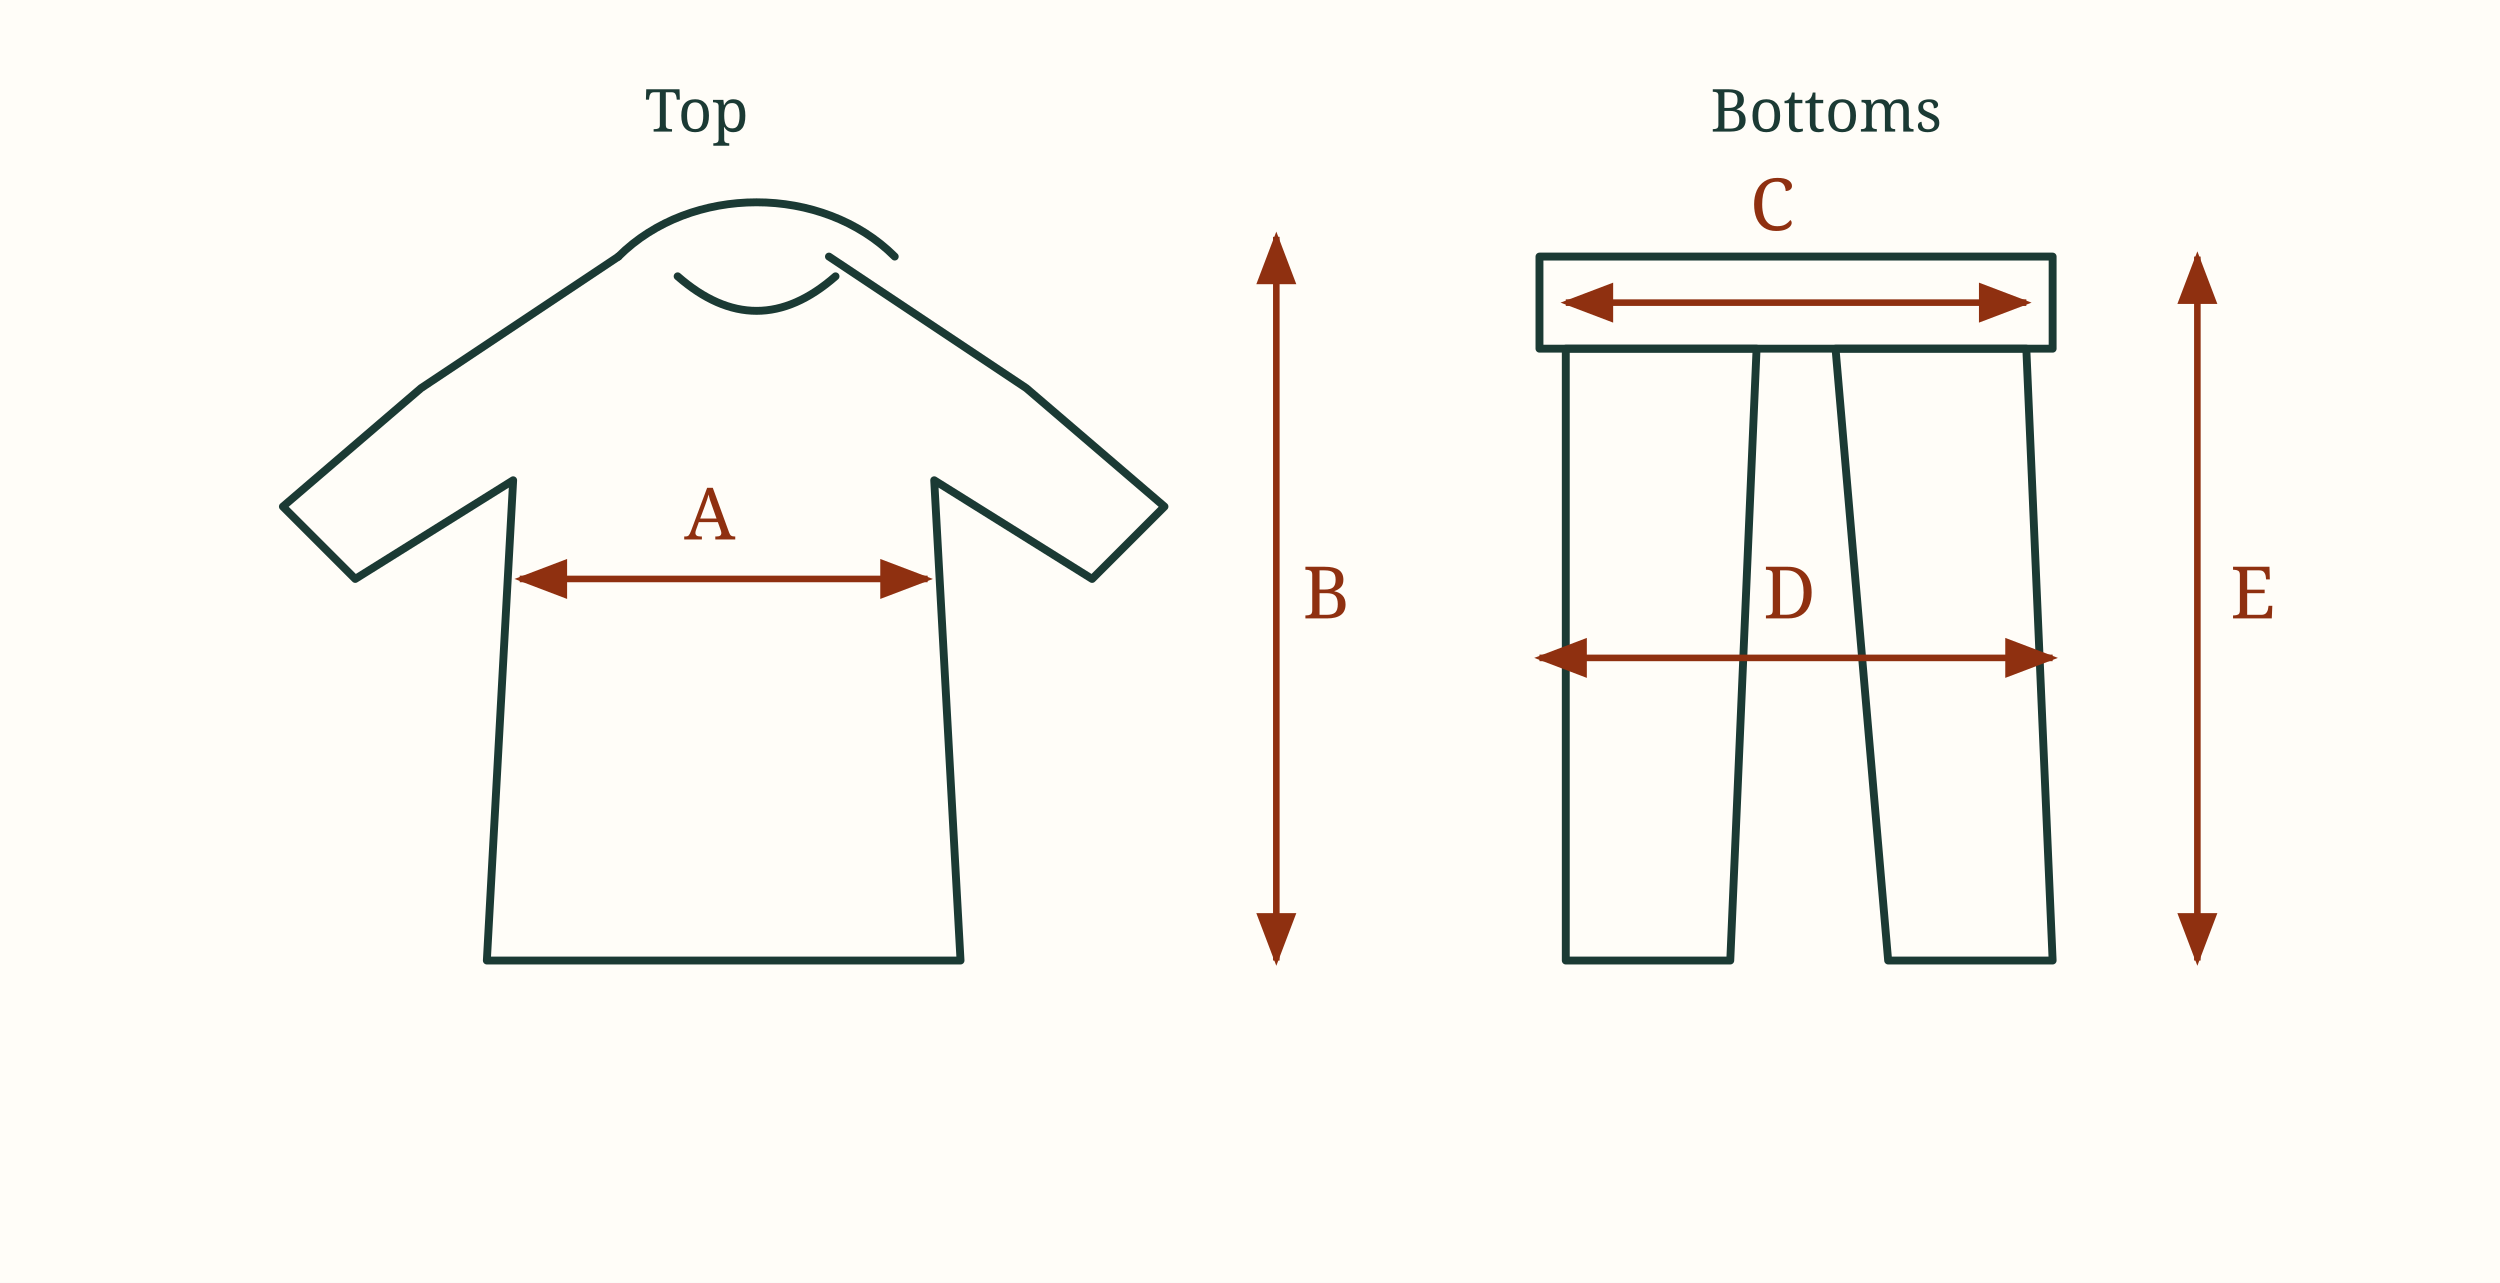
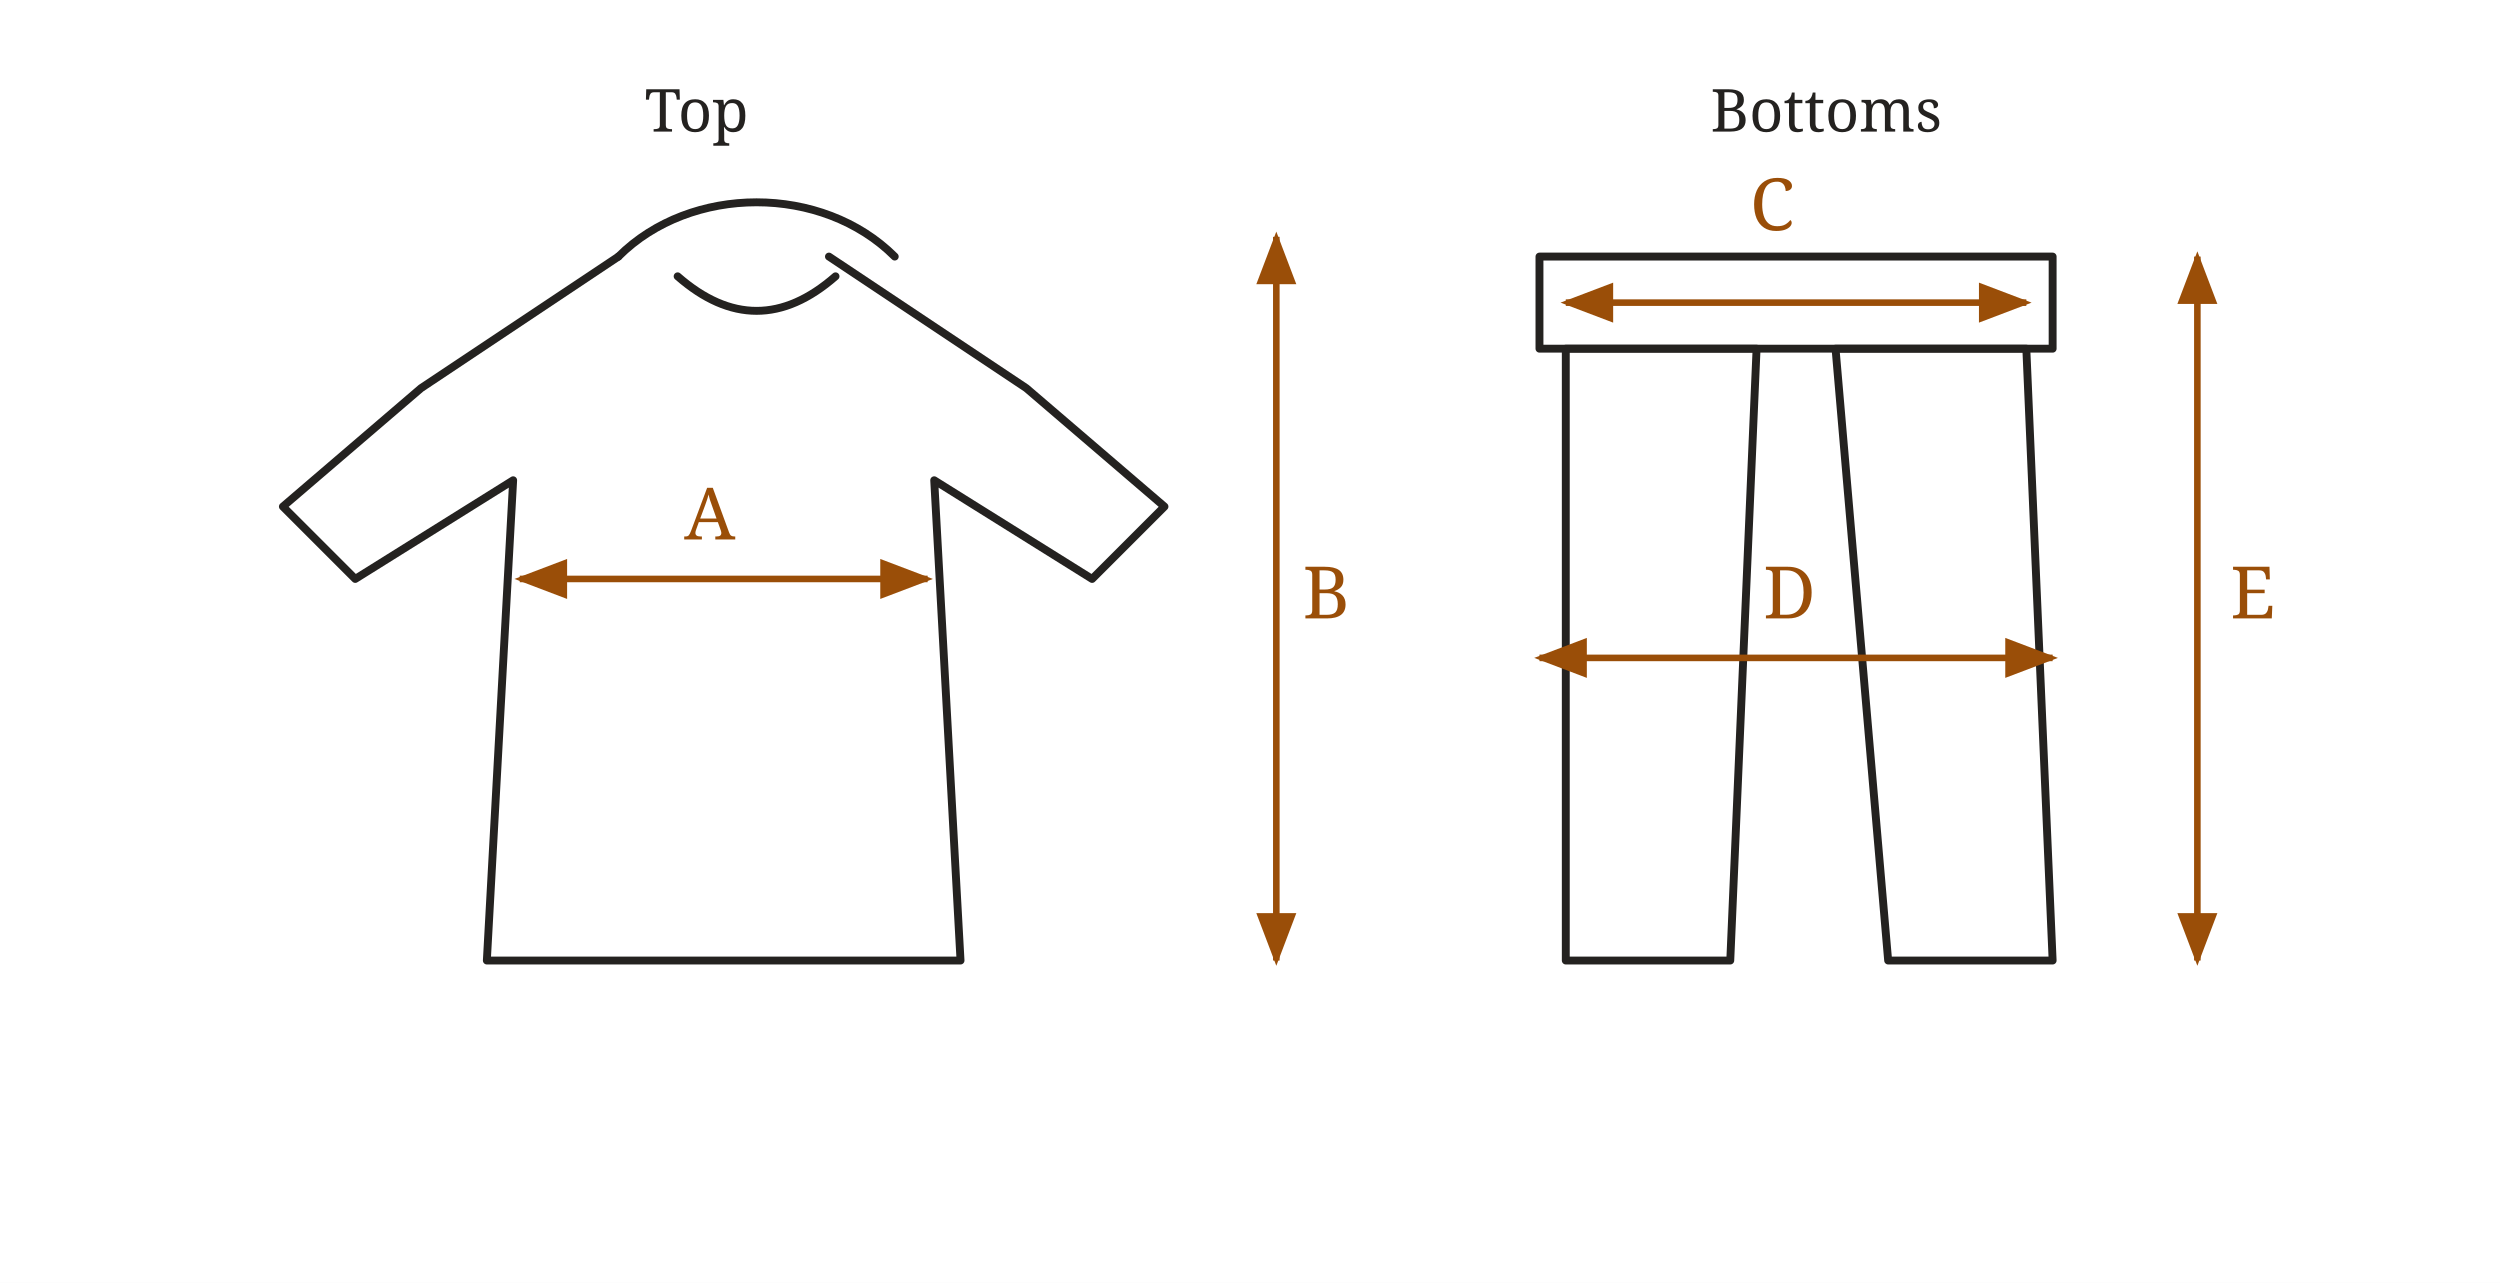
<svg xmlns="http://www.w3.org/2000/svg" viewBox="0 0 760 390" role="img">
-   <rect width="760" height="390" fill="#fffdf8" />
+   <rect width="760" height="390" fill="#ffffff" />
  <defs>
    <marker id="ah" viewBox="0 0 10 10" refX="9" refY="5" markerWidth="8" markerHeight="8" orient="auto-start-reverse">
-       <path d="M0 1.2 L10 5 L0 8.8 Z" fill="#8f3010" />
+       <path d="M0 1.2 L10 5 L0 8.8 Z" fill="#9a4e08" />
    </marker>
  </defs>
-   <g fill="none" stroke="#1b3a34" stroke-width="2.4" stroke-linejoin="round" stroke-linecap="round">
+   <g fill="none" stroke="#242220" stroke-width="2.4" stroke-linejoin="round" stroke-linecap="round">
    <path d="M188 78c22-22 62-22 84 0" />
    <path d="M188 78 L128 118 L86 154 L108 176 L156 146 L148 292 L292 292 L284 146 L332 176 L354 154 L312 118 L252 78" />
    <path d="M206 84c16 14 32 14 48 0" />
    <path d="M468 78 h156 v28 h-156 z" />
    <path d="M476 106 h58 l-8 186 h-50 z" />
    <path d="M558 106 h58 l8 186 h-50 z" />
  </g>
-   <g fill="none" stroke="#8f3010" stroke-width="2" marker-start="url(#ah)" marker-end="url(#ah)">
+   <g fill="none" stroke="#9a4e08" stroke-width="2" marker-start="url(#ah)" marker-end="url(#ah)">
    <line x1="158" y1="176" x2="282" y2="176" />
    <line x1="388" y1="72" x2="388" y2="292" />
    <line x1="476" y1="92" x2="616" y2="92" />
    <line x1="468" y1="200" x2="624" y2="200" />
    <line x1="668" y1="78" x2="668" y2="292" />
  </g>
-   <g fill="#8f3010" font-family="Georgia, 'Iowan Old Style', serif" font-size="22">
+   <g fill="#9a4e08" font-family="Georgia, 'Iowan Old Style', serif" font-size="22">
    <text x="208" y="164">A</text>
    <text x="396" y="188">B</text>
    <text x="532" y="70">C</text>
    <text x="536" y="188">D</text>
    <text x="678" y="188">E</text>
  </g>
-   <g fill="#1b3a34" font-family="Georgia, 'Iowan Old Style', serif" font-size="18">
+   <g fill="#242220" font-family="Georgia, 'Iowan Old Style', serif" font-size="18">
    <text x="196" y="40">Top</text>
    <text x="520" y="40">Bottoms</text>
  </g>
</svg>
